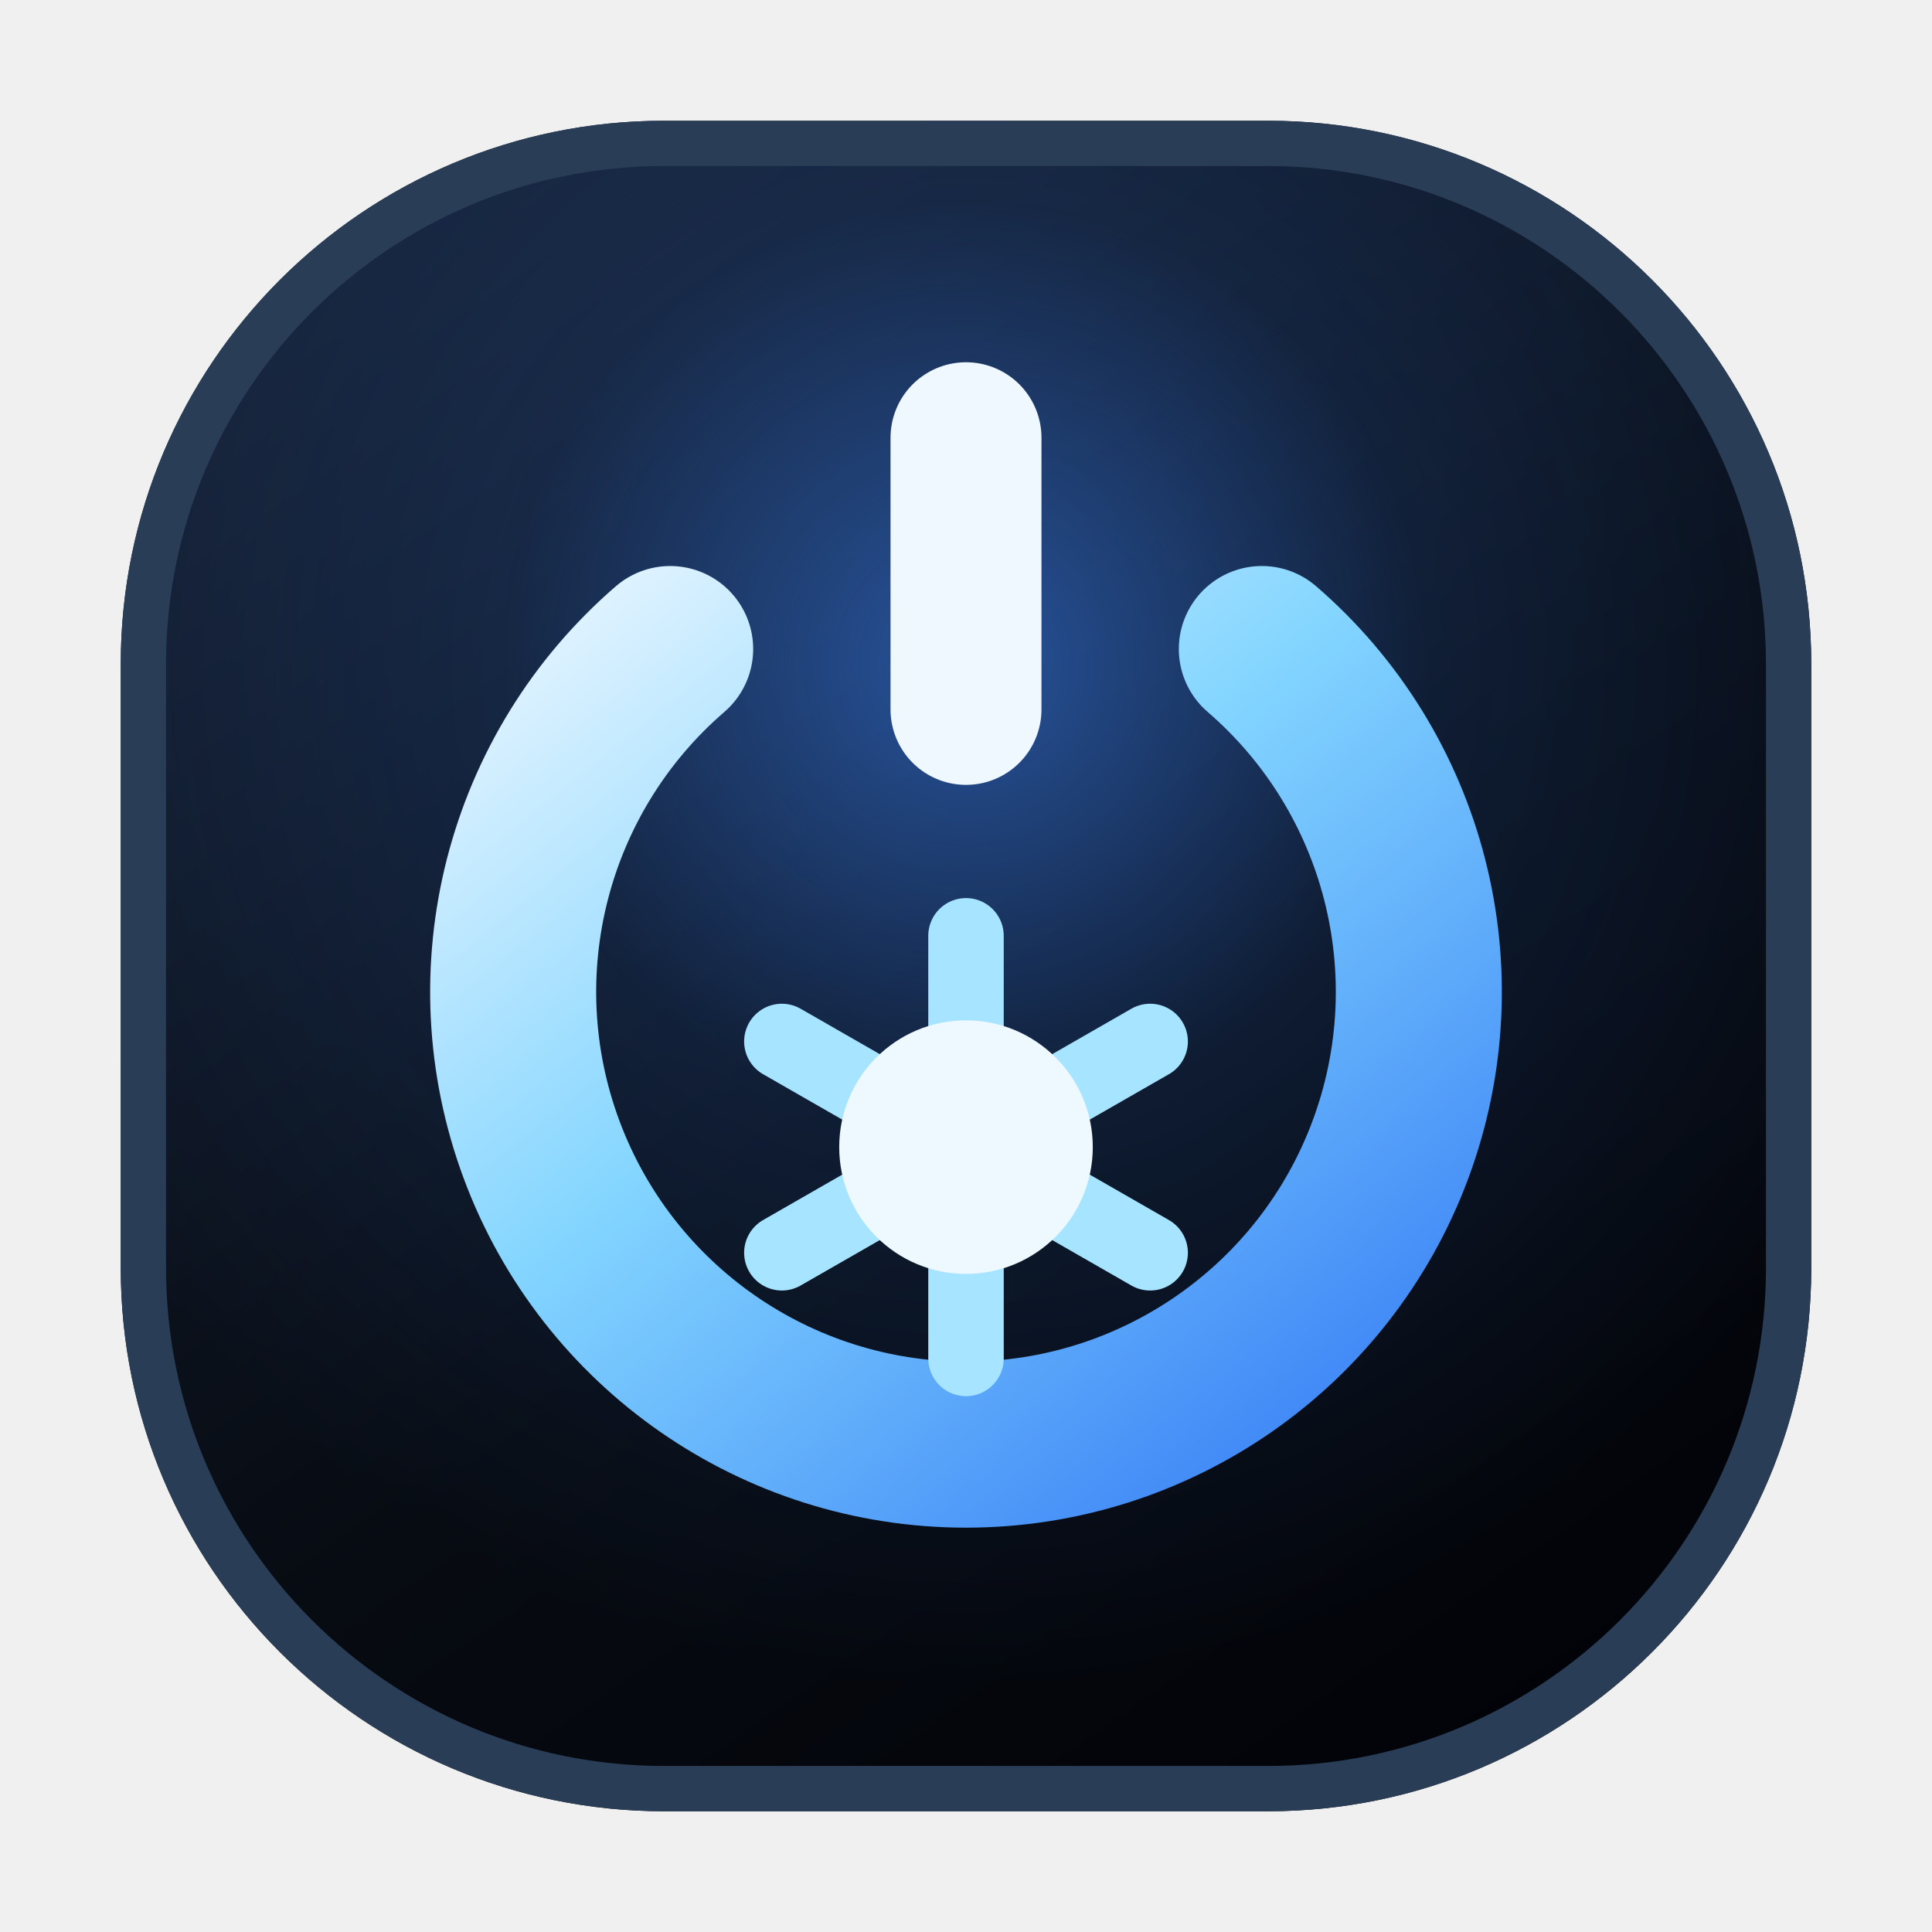
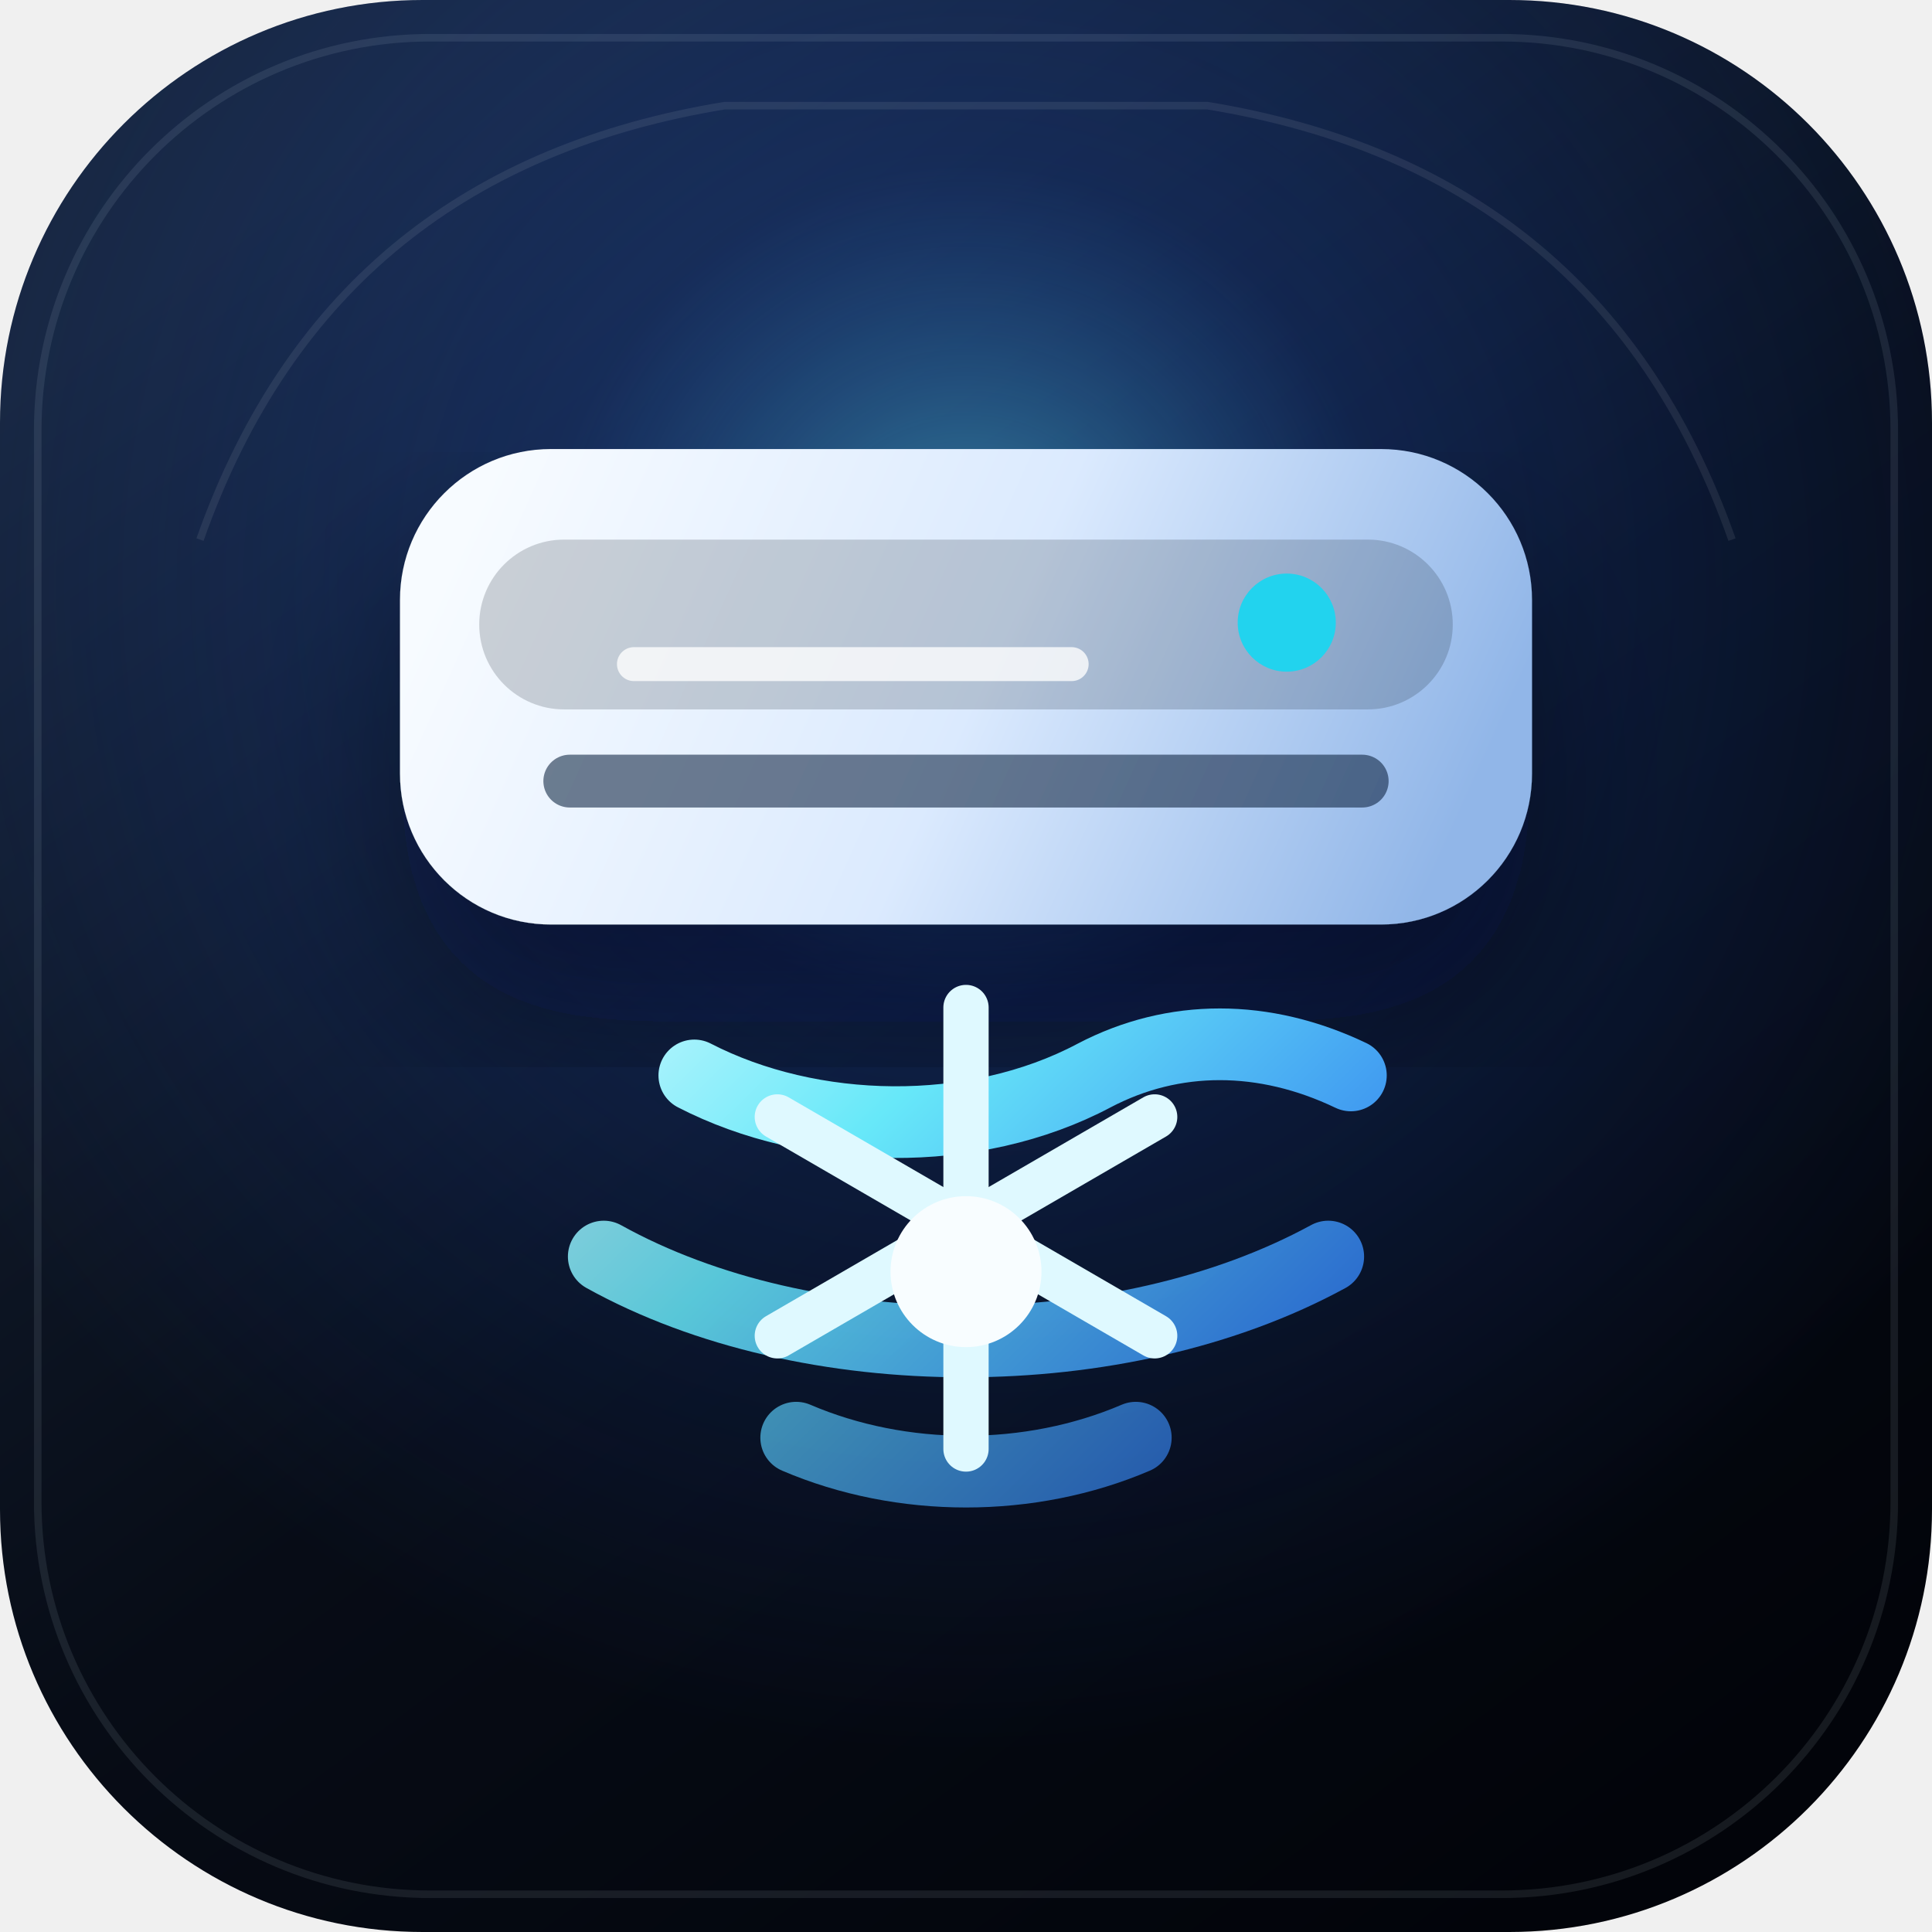
- <svg xmlns="http://www.w3.org/2000/svg" viewBox="0 0 64 64" role="img" aria-label="TCL AC">
+ <svg xmlns="http://www.w3.org/2000/svg" viewBox="0 0 512 512" role="img" aria-label="TCL AC">
  <defs>
-     <linearGradient id="bg" x1="14" y1="6" x2="50" y2="58" gradientUnits="userSpaceOnUse">
-       <stop offset="0" stop-color="#152033" />
-       <stop offset="0.58" stop-color="#070b12" />
-       <stop offset="1" stop-color="#020308" />
+     <linearGradient id="bg" x1="92" y1="36" x2="428" y2="492" gradientUnits="userSpaceOnUse">
+       <stop offset="0" stop-color="#17243a" />
+       <stop offset="0.52" stop-color="#070c16" />
+       <stop offset="1" stop-color="#02040a" />
    </linearGradient>
-     <radialGradient id="glow" cx="32" cy="22" r="34" gradientUnits="userSpaceOnUse">
-       <stop offset="0" stop-color="#3b82f6" stop-opacity="0.58" />
-       <stop offset="0.45" stop-color="#3b82f6" stop-opacity="0.14" />
-       <stop offset="1" stop-color="#3b82f6" stop-opacity="0" />
+     <radialGradient id="halo" cx="256" cy="155" r="310" gradientUnits="userSpaceOnUse">
+       <stop offset="0" stop-color="#55d8ff" stop-opacity="0.58" />
+       <stop offset="0.36" stop-color="#2563eb" stop-opacity="0.22" />
+       <stop offset="1" stop-color="#2563eb" stop-opacity="0" />
    </radialGradient>
-     <linearGradient id="ice" x1="20" y1="17" x2="45" y2="48" gradientUnits="userSpaceOnUse">
-       <stop offset="0" stop-color="#eaf6ff" />
-       <stop offset="0.45" stop-color="#83d5ff" />
-       <stop offset="1" stop-color="#3b82f6" />
+     <linearGradient id="unit" x1="132" y1="120" x2="380" y2="232" gradientUnits="userSpaceOnUse">
+       <stop offset="0" stop-color="#f7fbff" />
+       <stop offset="0.52" stop-color="#dbeafe" />
+       <stop offset="1" stop-color="#91b6e8" />
    </linearGradient>
+     <linearGradient id="ice" x1="165" y1="205" x2="352" y2="396" gradientUnits="userSpaceOnUse">
+       <stop offset="0" stop-color="#ecfeff" />
+       <stop offset="0.42" stop-color="#67e8f9" />
+       <stop offset="1" stop-color="#2563eb" />
+     </linearGradient>
+     <filter id="softShadow" x="-20%" y="-20%" width="140%" height="150%">
+       <feDropShadow dx="0" dy="26" stdDeviation="22" flood-color="#000814" flood-opacity="0.42" />
+     </filter>
  </defs>
-   <rect x="4" y="4" width="56" height="56" rx="18" fill="url(#bg)" />
-   <rect x="5" y="5" width="54" height="54" rx="17" fill="url(#glow)" />
-   <rect x="4.75" y="4.75" width="54.5" height="54.5" rx="17.25" fill="none" stroke="#2a3d56" stroke-width="1.5" />
-   <path d="M32 14.5v9" fill="none" stroke="#eff8ff" stroke-width="5" stroke-linecap="round" />
-   <path d="M22.2 21.5a15 15 0 1 0 19.6 0" fill="none" stroke="url(#ice)" stroke-width="5.5" stroke-linecap="round" />
-   <g fill="none" stroke="#a6e4ff" stroke-width="2.5" stroke-linecap="round">
-     <path d="M32 31v14" />
-     <path d="M25.9 34.5l12.2 7" />
-     <path d="M38.1 34.5l-12.2 7" />
+   <rect width="512" height="512" rx="112" fill="url(#bg)" />
+   <rect width="512" height="512" rx="112" fill="url(#halo)" />
+   <path d="M53 143C77 75 125 39 192 28h128c67 11 115 47 139 115" fill="none" stroke="#ffffff" stroke-opacity="0.08" stroke-width="2" />
+   <g filter="url(#softShadow)">
+     <rect x="106" y="119" width="300" height="126" rx="40" fill="url(#unit)" />
+     <rect x="127" y="143" width="258" height="45" rx="22.5" fill="#0b1220" fill-opacity="0.18" />
+     <path d="M151 207h210" fill="none" stroke="#0f2341" stroke-opacity="0.58" stroke-width="14" stroke-linecap="round" />
+     <path d="M168 176h116" fill="none" stroke="#ffffff" stroke-opacity="0.78" stroke-width="9" stroke-linecap="round" />
+     <circle cx="341" cy="165" r="13" fill="#22d3ee" />
  </g>
-   <circle cx="32" cy="38" r="4.2" fill="#eef8ff" />
+   <g fill="none" stroke="url(#ice)" stroke-width="19" stroke-linecap="round">
+     <path d="M184 285c31 16 74 17 106 0 21-11 45-11 68 0" />
+     <path d="M160 333c54 30 137 30 192 0" stroke-opacity="0.84" />
+     <path d="M211 381c28 12 62 12 90 0" stroke-opacity="0.68" />
+   </g>
+   <g fill="none" stroke="#dff9ff" stroke-width="12" stroke-linecap="round">
+     <path d="M256 267v117" />
+     <path d="M206 296l100 58" />
+     <path d="M306 296l-100 58" />
+   </g>
+   <circle cx="256" cy="337" r="20" fill="#f8fdff" />
+   <rect x="10" y="10" width="492" height="492" rx="104" fill="none" stroke="#dff9ff" stroke-opacity="0.09" stroke-width="2" />
</svg>
